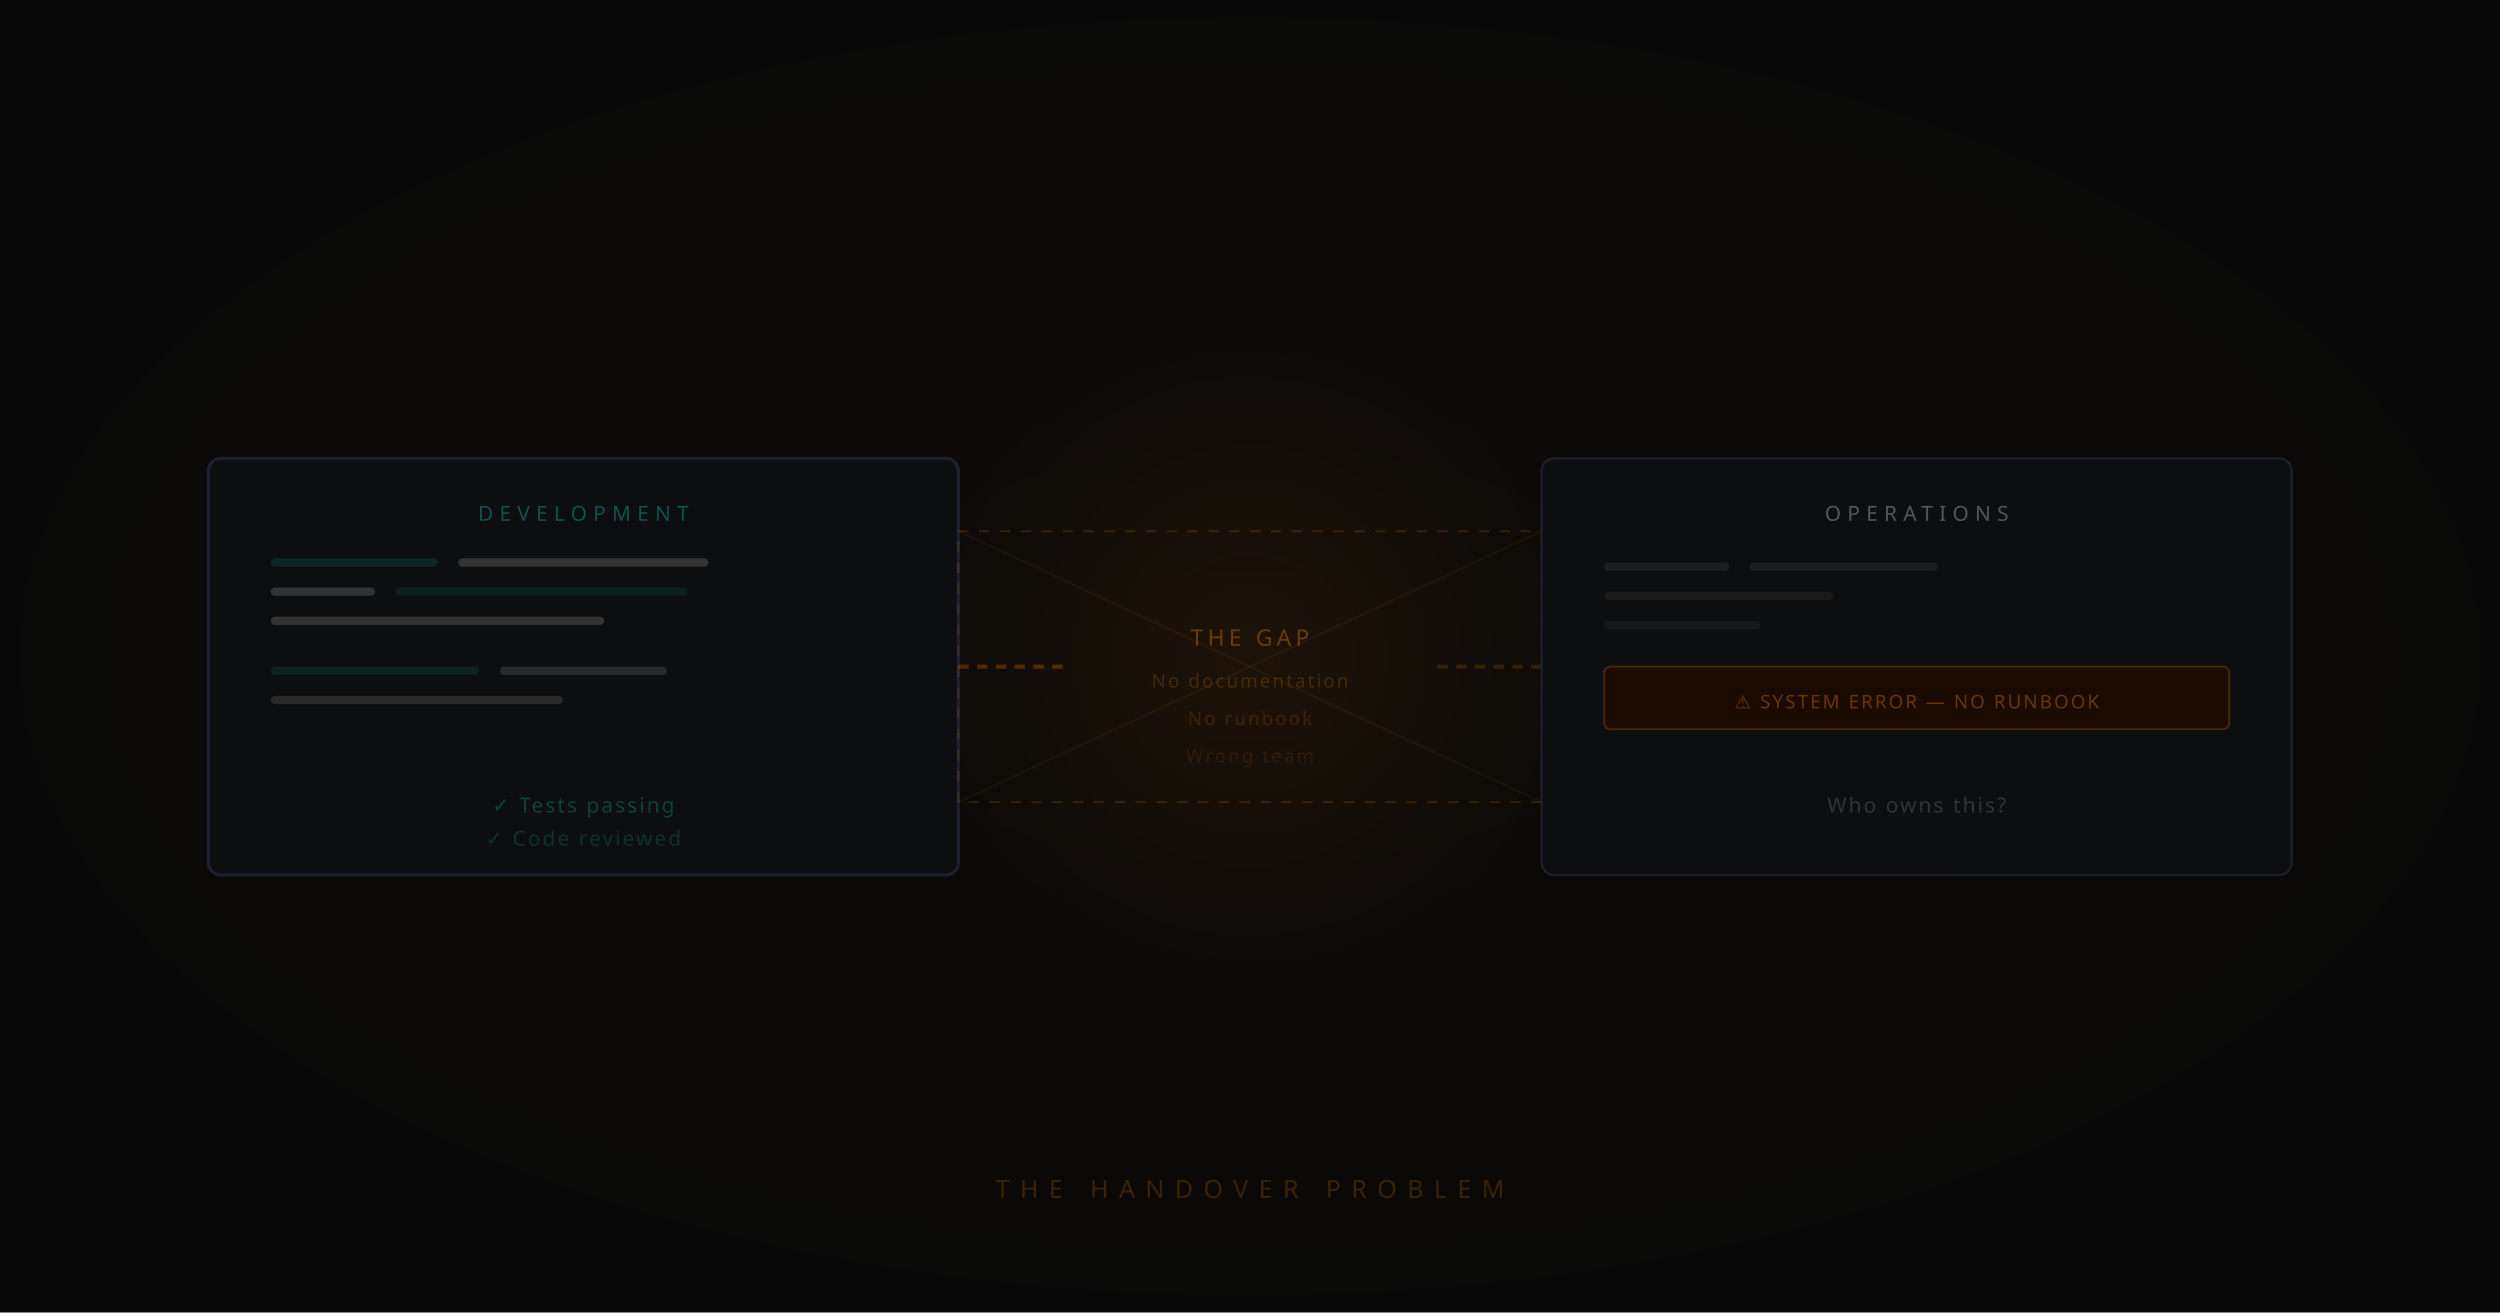
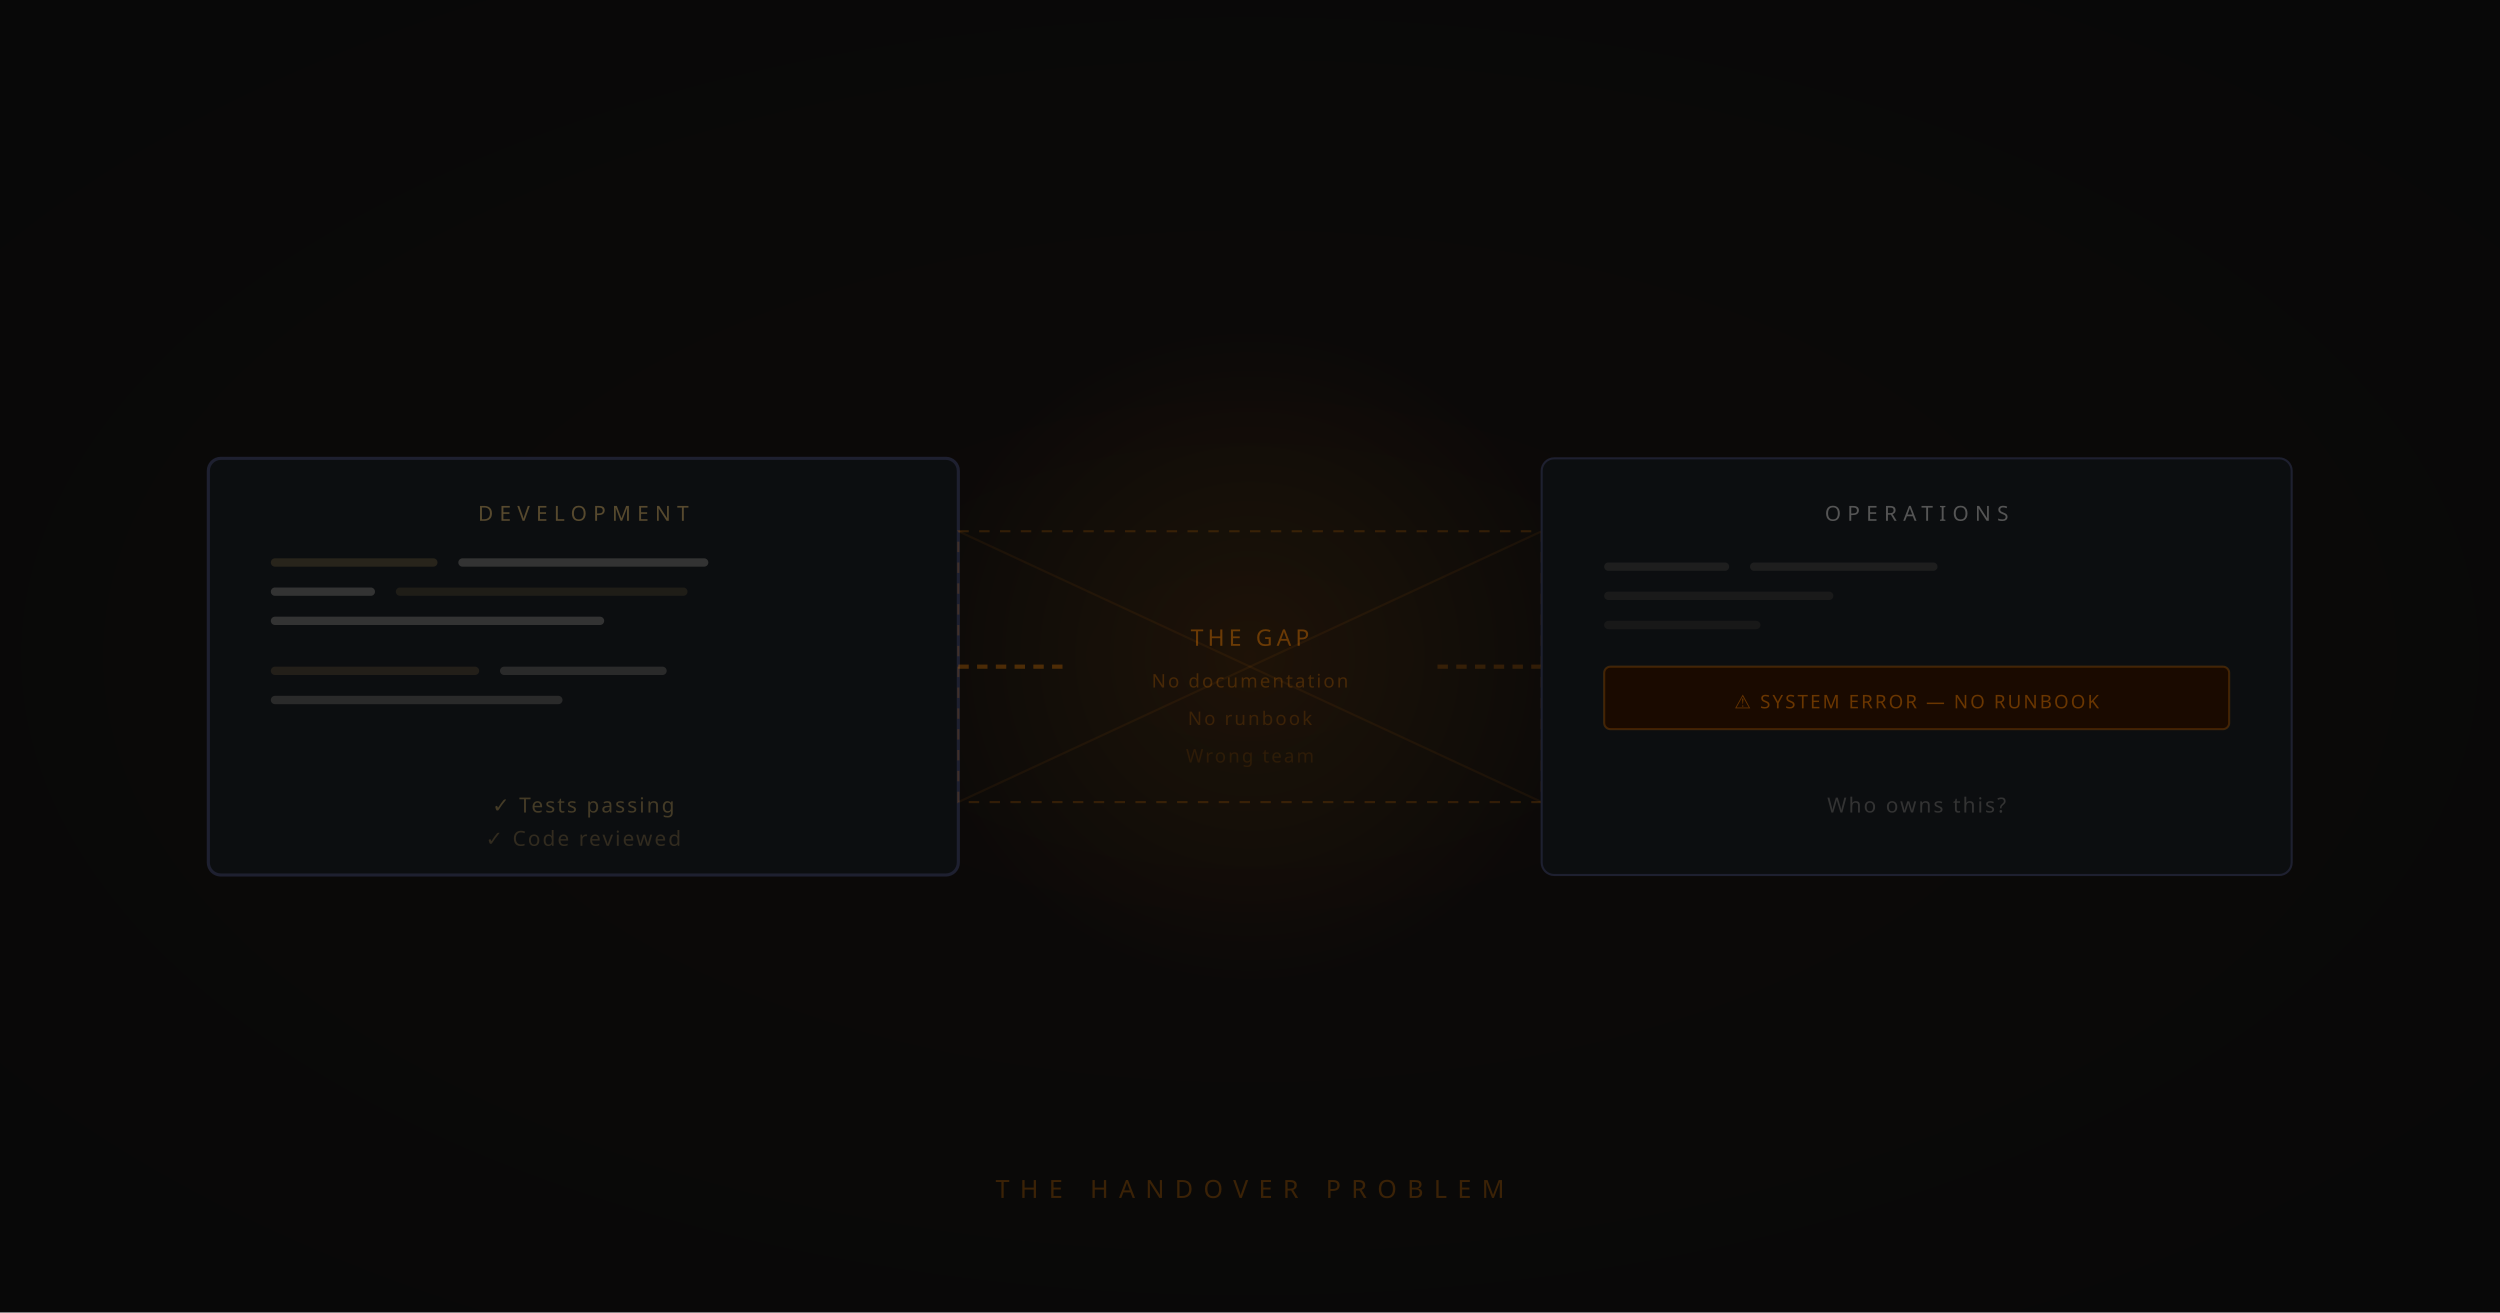
<svg xmlns="http://www.w3.org/2000/svg" viewBox="0 0 1200 630" width="1200" height="630">
  <defs>
    <radialGradient id="bgth" cx="50%" cy="50%" r="65%">
      <stop offset="0%" stop-color="#0d0a08" />
      <stop offset="100%" stop-color="#080808" />
    </radialGradient>
    <radialGradient id="glowth" cx="50%" cy="50%" r="40%">
      <stop offset="0%" stop-color="#ff8800" stop-opacity="0.07" />
      <stop offset="100%" stop-color="#ff8800" stop-opacity="0" />
    </radialGradient>
  </defs>
  <rect width="1200" height="630" fill="url(#bgth)" />
  <ellipse cx="600" cy="315" rx="200" ry="200" fill="url(#glowth)" />
  <rect x="100" y="220" width="360" height="200" rx="6" fill="#0c0e10" stroke="#1e2030" stroke-width="1.5" />
-   <text x="280" y="250" text-anchor="middle" font-family="sans-serif" font-size="10" fill="#14B8A6" fill-opacity="0.4" letter-spacing="3">DEVELOPMENT</text>
-   <rect x="130" y="268" width="80" height="4" rx="2" fill="#14B8A6" fill-opacity="0.15" />
+   <text x="280" y="250" text-anchor="middle" font-family="sans-serif" font-size="10" fill="#C8A45C" fill-opacity="0.4" letter-spacing="3">DEVELOPMENT</text>
+   <rect x="130" y="268" width="80" height="4" rx="2" fill="#C8A45C" fill-opacity="0.15" />
  <rect x="220" y="268" width="120" height="4" rx="2" fill="#333" />
  <rect x="130" y="282" width="50" height="4" rx="2" fill="#333" />
-   <rect x="190" y="282" width="140" height="4" rx="2" fill="#14B8A6" fill-opacity="0.1" />
+   <rect x="190" y="282" width="140" height="4" rx="2" fill="#C8A45C" fill-opacity="0.1" />
  <rect x="130" y="296" width="160" height="4" rx="2" fill="#333" />
-   <rect x="130" y="320" width="100" height="4" rx="2" fill="#14B8A6" fill-opacity="0.12" />
+   <rect x="130" y="320" width="100" height="4" rx="2" fill="#C8A45C" fill-opacity="0.12" />
  <rect x="240" y="320" width="80" height="4" rx="2" fill="#2a2a2a" />
  <rect x="130" y="334" width="140" height="4" rx="2" fill="#2a2a2a" />
-   <text x="280" y="390" text-anchor="middle" font-family="sans-serif" font-size="10" fill="#14B8A6" fill-opacity="0.3" letter-spacing="1">✓ Tests passing</text>
-   <text x="280" y="406" text-anchor="middle" font-family="sans-serif" font-size="10" fill="#14B8A6" fill-opacity="0.2" letter-spacing="1">✓ Code reviewed</text>
+   <text x="280" y="390" text-anchor="middle" font-family="sans-serif" font-size="10" fill="#C8A45C" fill-opacity="0.3" letter-spacing="1">✓ Tests passing</text>
+   <text x="280" y="406" text-anchor="middle" font-family="sans-serif" font-size="10" fill="#C8A45C" fill-opacity="0.2" letter-spacing="1">✓ Code reviewed</text>
  <rect x="460" y="255" width="280" height="130" rx="0" fill="none" stroke="#ff8800" stroke-opacity="0.15" stroke-width="1" stroke-dasharray="5,5" />
  <line x1="460" y1="255" x2="740" y2="385" stroke="#ff8800" stroke-opacity="0.06" stroke-width="1" />
  <line x1="740" y1="255" x2="460" y2="385" stroke="#ff8800" stroke-opacity="0.06" stroke-width="1" />
  <text x="600" y="310" text-anchor="middle" font-family="sans-serif" font-size="11" fill="#ff8800" fill-opacity="0.35" letter-spacing="2">THE GAP</text>
  <text x="600" y="330" text-anchor="middle" font-family="sans-serif" font-size="9" fill="#ff8800" fill-opacity="0.2" letter-spacing="1">No documentation</text>
  <text x="600" y="348" text-anchor="middle" font-family="sans-serif" font-size="9" fill="#ff8800" fill-opacity="0.15" letter-spacing="1">No runbook</text>
  <text x="600" y="366" text-anchor="middle" font-family="sans-serif" font-size="9" fill="#ff8800" fill-opacity="0.1" letter-spacing="1">Wrong team</text>
  <line x1="460" y1="320" x2="510" y2="320" stroke="#ff8800" stroke-opacity="0.25" stroke-width="2" stroke-dasharray="5,4" />
  <line x1="690" y1="320" x2="740" y2="320" stroke="#ff8800" stroke-opacity="0.15" stroke-width="2" stroke-dasharray="5,4" />
  <rect x="740" y="220" width="360" height="200" rx="6" fill="#0c0e10" stroke="#1e2030" stroke-width="1" />
  <text x="920" y="250" text-anchor="middle" font-family="sans-serif" font-size="10" fill="#555" letter-spacing="3">OPERATIONS</text>
  <rect x="770" y="270" width="60" height="4" rx="2" fill="#1e1e1e" />
  <rect x="840" y="270" width="90" height="4" rx="2" fill="#1e1e1e" />
  <rect x="770" y="284" width="110" height="4" rx="2" fill="#1a1a1a" />
  <rect x="770" y="298" width="75" height="4" rx="2" fill="#181818" />
  <rect x="770" y="320" width="300" height="30" rx="3" fill="#1a0a00" stroke="#ff8800" stroke-opacity="0.2" stroke-width="1" />
  <text x="920" y="340" text-anchor="middle" font-family="sans-serif" font-size="9" fill="#ff8800" fill-opacity="0.35" letter-spacing="1">⚠ SYSTEM ERROR — NO RUNBOOK</text>
  <text x="920" y="390" text-anchor="middle" font-family="sans-serif" font-size="10" fill="#333" letter-spacing="1">Who owns this?</text>
  <text x="600" y="575" text-anchor="middle" font-family="sans-serif" font-size="12" fill="#ff8800" fill-opacity="0.2" letter-spacing="5">THE HANDOVER PROBLEM</text>
</svg>
